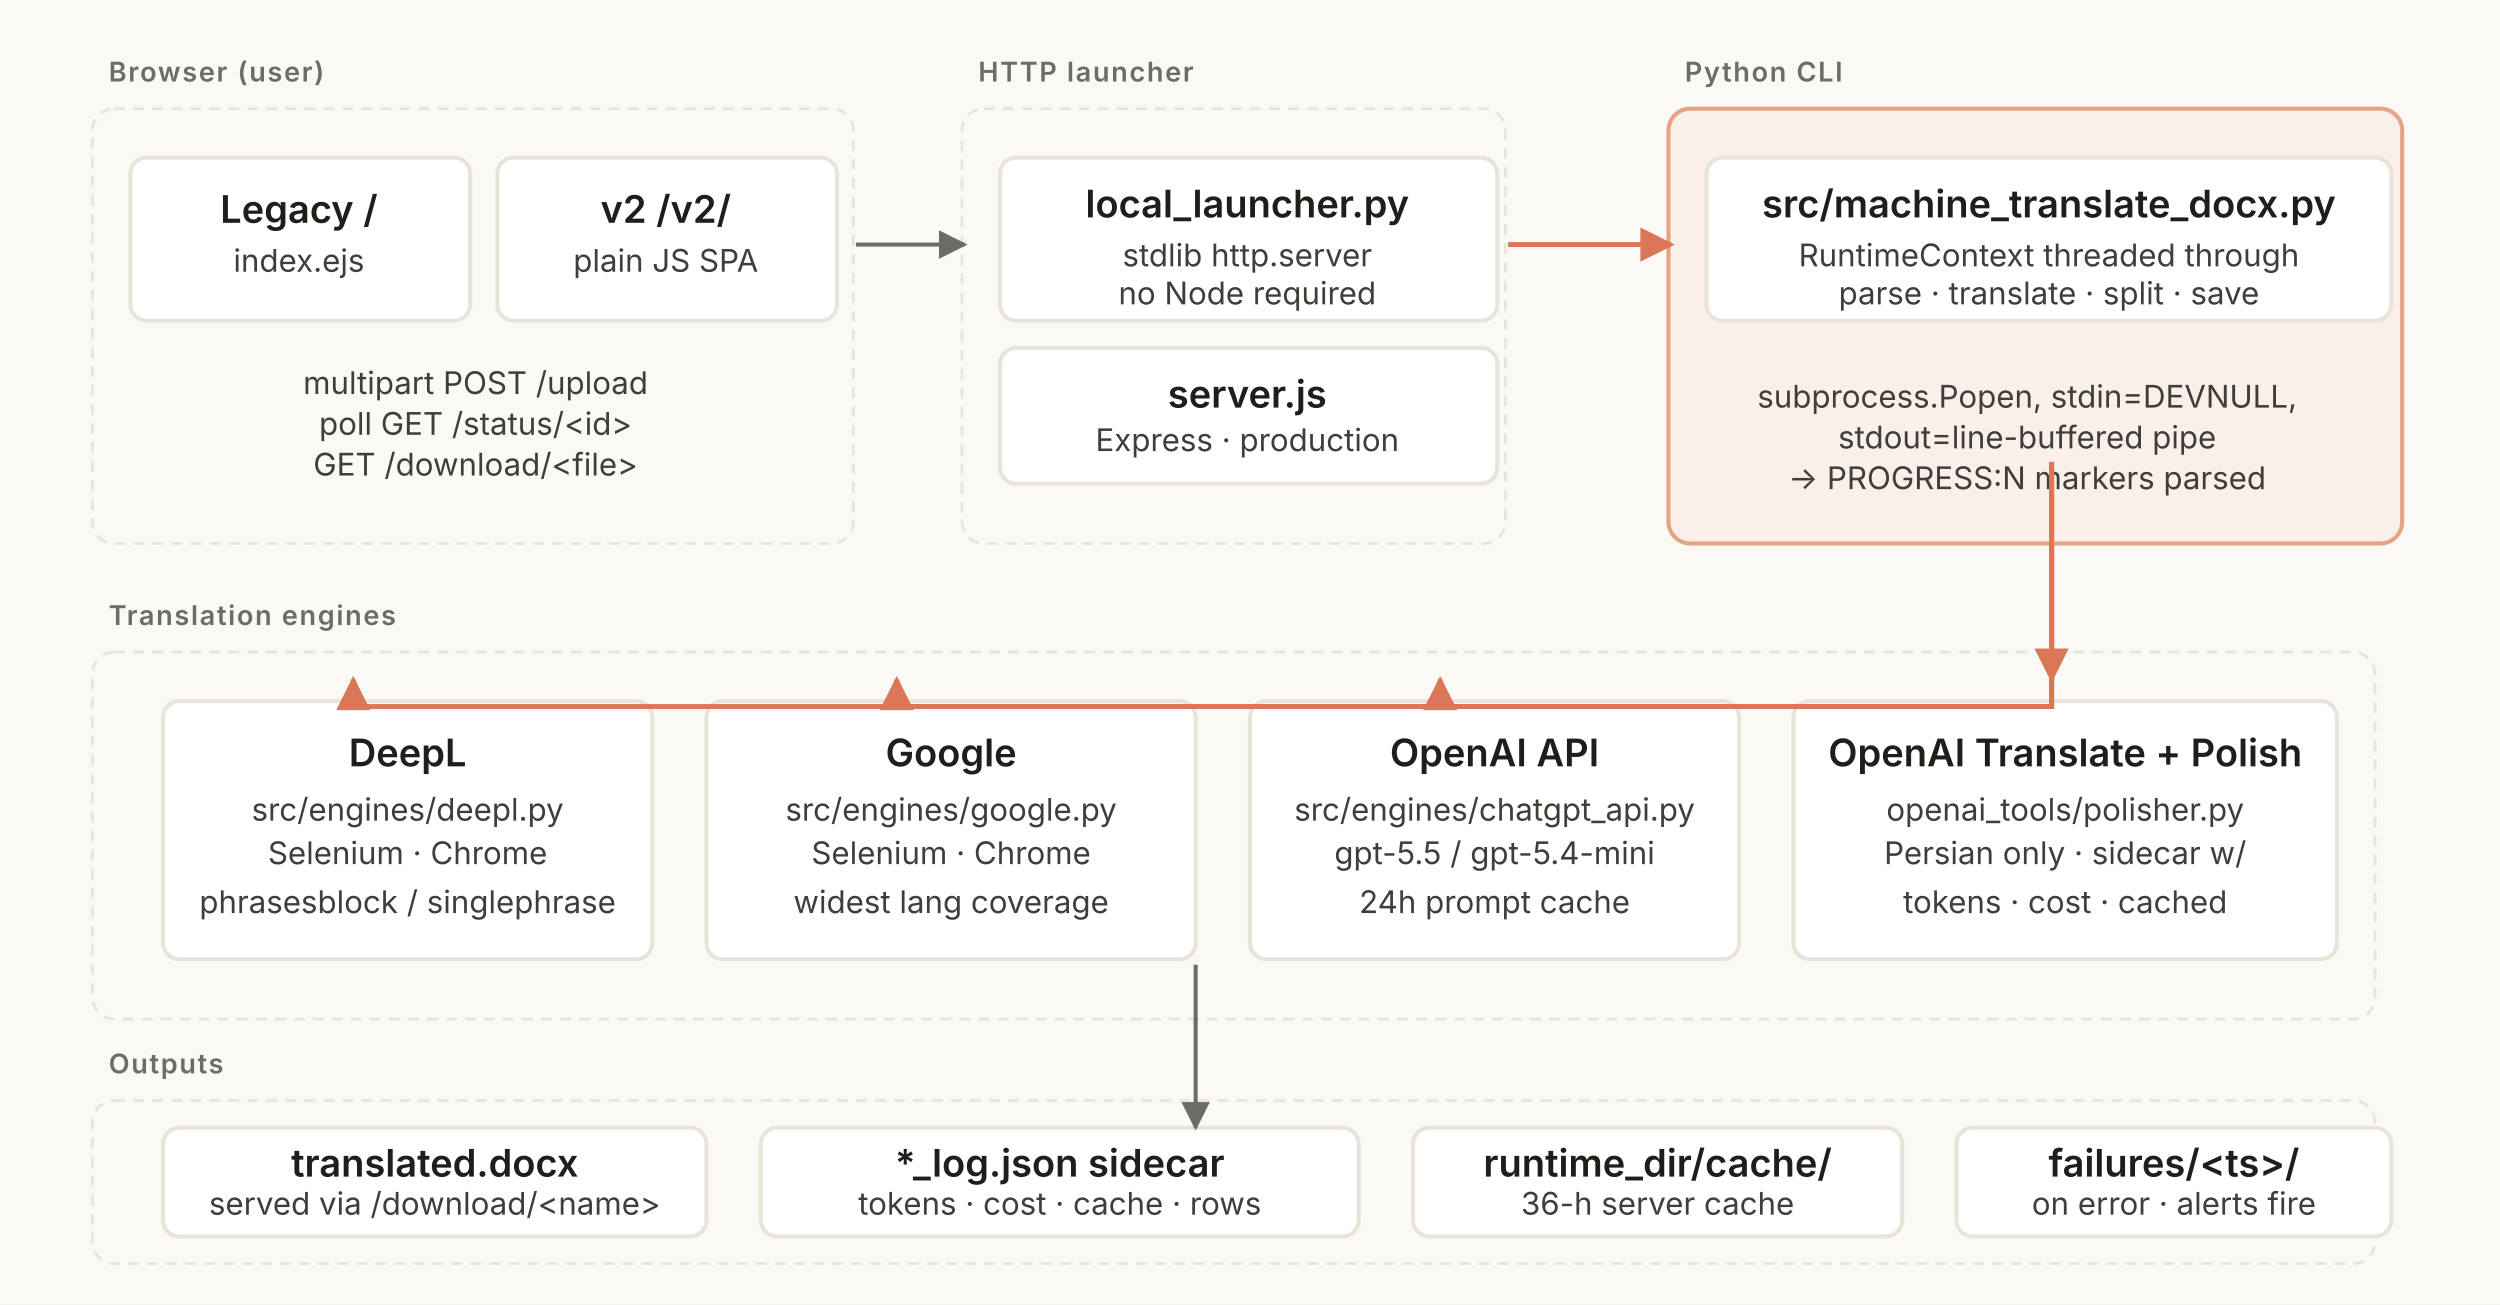
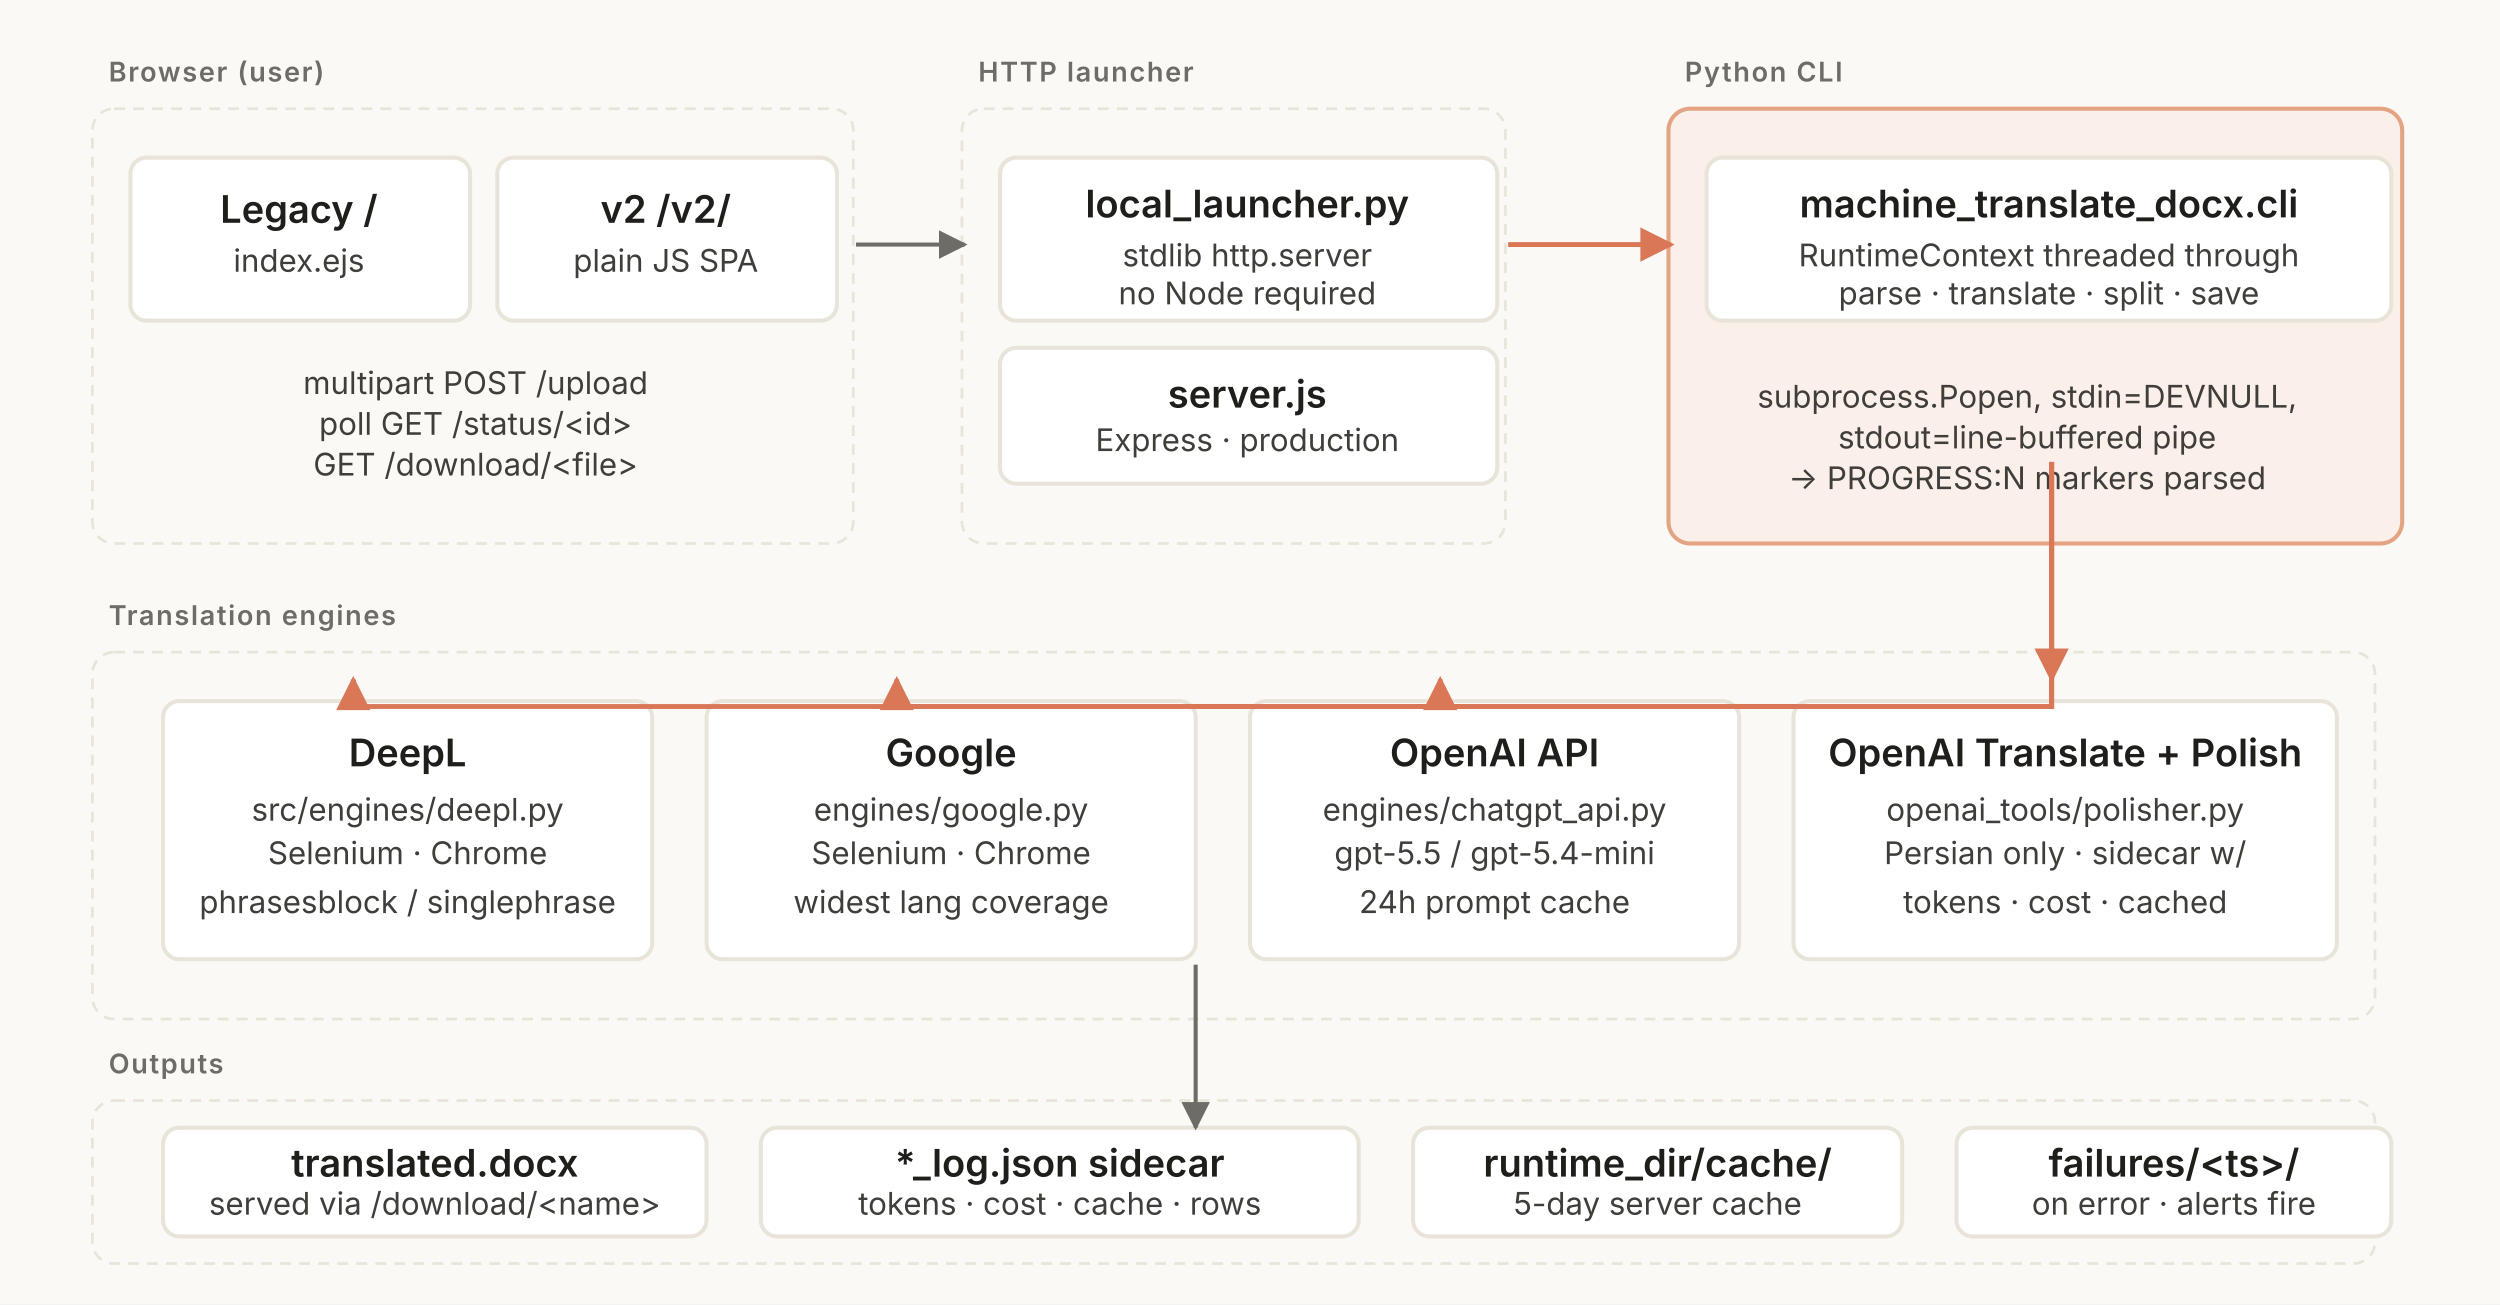
<svg xmlns="http://www.w3.org/2000/svg" viewBox="0 0 920 480" role="img" aria-labelledby="title desc" font-family="Inter, system-ui, sans-serif">
  <defs>
    <marker id="arrow" viewBox="0 0 10 10" refX="9" refY="5" markerWidth="7" markerHeight="7" orient="auto-start-reverse">
      <path d="M0,0 L10,5 L0,10 z" fill="#6E6C66" />
    </marker>
    <marker id="arrow-accent" viewBox="0 0 10 10" refX="9" refY="5" markerWidth="7" markerHeight="7" orient="auto-start-reverse">
      <path d="M0,0 L10,5 L0,10 z" fill="#D97757" />
    </marker>
    <style>
      .card        { fill:#FFFFFF; stroke:#E8E4D9; stroke-width:1.5; }
      .group-bg    { fill:#FAF9F5; stroke:#E8E4D9; stroke-width:1; stroke-dasharray:4,3; }
      .accent      { fill:#D97757; }
      .accent-card { fill:#FBEFE9; stroke:#E4A382; stroke-width:1.5; }
      .h           { fill:#1F1E1B; font-size:14px; font-weight:600; }
      .t           { fill:#3F3E3A; font-size:11.5px; }
      .label       { fill:#6E6C66; font-size:10px; font-weight:600; letter-spacing:.06em; text-transform:uppercase; }
      .link        { stroke:#6E6C66; stroke-width:1.5; fill:none; }
      .link-accent { stroke:#D97757; stroke-width:1.8; fill:none; }
    </style>
  </defs>
  <rect width="920" height="480" fill="#FAF9F5" />
  <g transform="translate(40,30)">
    <text class="label" x="0" y="0">Browser (user)</text>
    <rect class="group-bg" x="-6" y="10" width="280" height="160" rx="8" />
    <g transform="translate(8,28)">
      <rect class="card" width="125" height="60" rx="6" />
      <text class="h" x="62" y="24" text-anchor="middle">Legacy /</text>
      <text class="t" x="62" y="42" text-anchor="middle">index.ejs</text>
    </g>
    <g transform="translate(143,28)">
      <rect class="card" width="125" height="60" rx="6" />
      <text class="h" x="62" y="24" text-anchor="middle">v2 /v2/</text>
      <text class="t" x="62" y="42" text-anchor="middle">plain JS SPA</text>
    </g>
    <text class="t" x="135" y="115" text-anchor="middle">multipart POST /upload</text>
    <text class="t" x="135" y="130" text-anchor="middle">poll GET /status/&lt;id&gt;</text>
    <text class="t" x="135" y="145" text-anchor="middle">GET /download/&lt;file&gt;</text>
  </g>
  <g transform="translate(360,30)">
    <text class="label" x="0" y="0">HTTP launcher</text>
    <rect class="group-bg" x="-6" y="10" width="200" height="160" rx="8" />
    <g transform="translate(8,28)">
      <rect class="card" width="183" height="60" rx="6" />
      <text class="h" x="91" y="22" text-anchor="middle">local_launcher.py</text>
      <text class="t" x="91" y="40" text-anchor="middle">stdlib http.server</text>
      <text class="t" x="91" y="54" text-anchor="middle">no Node required</text>
    </g>
    <g transform="translate(8,98)">
      <rect class="card" width="183" height="50" rx="6" />
      <text class="h" x="91" y="22" text-anchor="middle">server.js</text>
      <text class="t" x="91" y="38" text-anchor="middle">Express · production</text>
    </g>
  </g>
  <g transform="translate(620,30)">
    <text class="label" x="0" y="0">Python CLI</text>
    <rect class="accent-card" x="-6" y="10" width="270" height="160" rx="8" />
    <g transform="translate(8,28)">
      <rect class="card" width="252" height="60" rx="6" />
-       <text class="h" x="126" y="22" text-anchor="middle">src/machine_translate_docx.py</text>
+       <text class="h" x="126" y="22" text-anchor="middle">machine_translate_docx.cli</text>
      <text class="t" x="126" y="40" text-anchor="middle">RuntimeContext threaded through</text>
      <text class="t" x="126" y="54" text-anchor="middle">parse · translate · split · save</text>
    </g>
    <text class="t" x="126" y="120" text-anchor="middle">subprocess.Popen, stdin=DEVNULL,</text>
    <text class="t" x="126" y="135" text-anchor="middle">stdout=line-buffered pipe</text>
    <text class="t" x="126" y="150" text-anchor="middle">→ PROGRESS:N markers parsed</text>
  </g>
  <g transform="translate(40,230)">
    <text class="label" x="0" y="0">Translation engines</text>
    <rect class="group-bg" x="-6" y="10" width="840" height="135" rx="8" />
    <g transform="translate(20,28)">
      <rect class="card" width="180" height="95" rx="6" />
      <text class="h" x="90" y="24" text-anchor="middle">DeepL</text>
      <text class="t" x="90" y="44" text-anchor="middle">src/engines/deepl.py</text>
      <text class="t" x="90" y="60" text-anchor="middle">Selenium · Chrome</text>
      <text class="t" x="90" y="78" text-anchor="middle">phrasesblock / singlephrase</text>
    </g>
    <g transform="translate(220,28)">
      <rect class="card" width="180" height="95" rx="6" />
      <text class="h" x="90" y="24" text-anchor="middle">Google</text>
-       <text class="t" x="90" y="44" text-anchor="middle">src/engines/google.py</text>
+       <text class="t" x="90" y="44" text-anchor="middle">engines/google.py</text>
      <text class="t" x="90" y="60" text-anchor="middle">Selenium · Chrome</text>
      <text class="t" x="90" y="78" text-anchor="middle">widest lang coverage</text>
    </g>
    <g transform="translate(420,28)">
      <rect class="card" width="180" height="95" rx="6" />
      <text class="h" x="90" y="24" text-anchor="middle">OpenAI API</text>
-       <text class="t" x="90" y="44" text-anchor="middle">src/engines/chatgpt_api.py</text>
+       <text class="t" x="90" y="44" text-anchor="middle">engines/chatgpt_api.py</text>
      <text class="t" x="90" y="60" text-anchor="middle">gpt-5.5 / gpt-5.4-mini</text>
      <text class="t" x="90" y="78" text-anchor="middle">24h prompt cache</text>
    </g>
    <g transform="translate(620,28)">
      <rect class="card" width="200" height="95" rx="6" />
      <text class="h" x="100" y="24" text-anchor="middle">OpenAI Translate + Polish</text>
      <text class="t" x="100" y="44" text-anchor="middle">openai_tools/polisher.py</text>
      <text class="t" x="100" y="60" text-anchor="middle">Persian only · sidecar w/</text>
      <text class="t" x="100" y="78" text-anchor="middle">tokens · cost · cached</text>
    </g>
  </g>
  <g transform="translate(40,395)">
    <text class="label" x="0" y="0">Outputs</text>
    <rect class="group-bg" x="-6" y="10" width="840" height="60" rx="8" />
    <g transform="translate(20,20)">
      <rect class="card" width="200" height="40" rx="6" />
      <text class="h" x="100" y="18" text-anchor="middle">translated.docx</text>
      <text class="t" x="100" y="32" text-anchor="middle">served via /download/&lt;name&gt;</text>
    </g>
    <g transform="translate(240,20)">
      <rect class="card" width="220" height="40" rx="6" />
      <text class="h" x="110" y="18" text-anchor="middle">*_log.json sidecar</text>
      <text class="t" x="110" y="32" text-anchor="middle">tokens · cost · cache · rows</text>
    </g>
    <g transform="translate(480,20)">
      <rect class="card" width="180" height="40" rx="6" />
      <text class="h" x="90" y="18" text-anchor="middle">runtime_dir/cache/</text>
-       <text class="t" x="90" y="32" text-anchor="middle">36-h server cache</text>
+       <text class="t" x="90" y="32" text-anchor="middle">5-day server cache</text>
    </g>
    <g transform="translate(680,20)">
      <rect class="card" width="160" height="40" rx="6" />
      <text class="h" x="80" y="18" text-anchor="middle">failures/&lt;ts&gt;/</text>
      <text class="t" x="80" y="32" text-anchor="middle">on error · alerts fire</text>
    </g>
  </g>
  <path class="link" d="M315,90 L355,90" marker-end="url(#arrow)" />
  <path class="link-accent" d="M555,90 L615,90" marker-end="url(#arrow-accent)" />
  <path class="link-accent" d="M755,170 L755,260 L130,260 L130,250" marker-end="url(#arrow-accent)" />
  <path class="link-accent" d="M755,170 L755,260 L330,260 L330,250" marker-end="url(#arrow-accent)" />
  <path class="link-accent" d="M755,170 L755,260 L530,260 L530,250" marker-end="url(#arrow-accent)" />
  <path class="link-accent" d="M755,170 L755,250" marker-end="url(#arrow-accent)" />
  <path class="link" d="M440,355 L440,415" marker-end="url(#arrow)" />
</svg>
